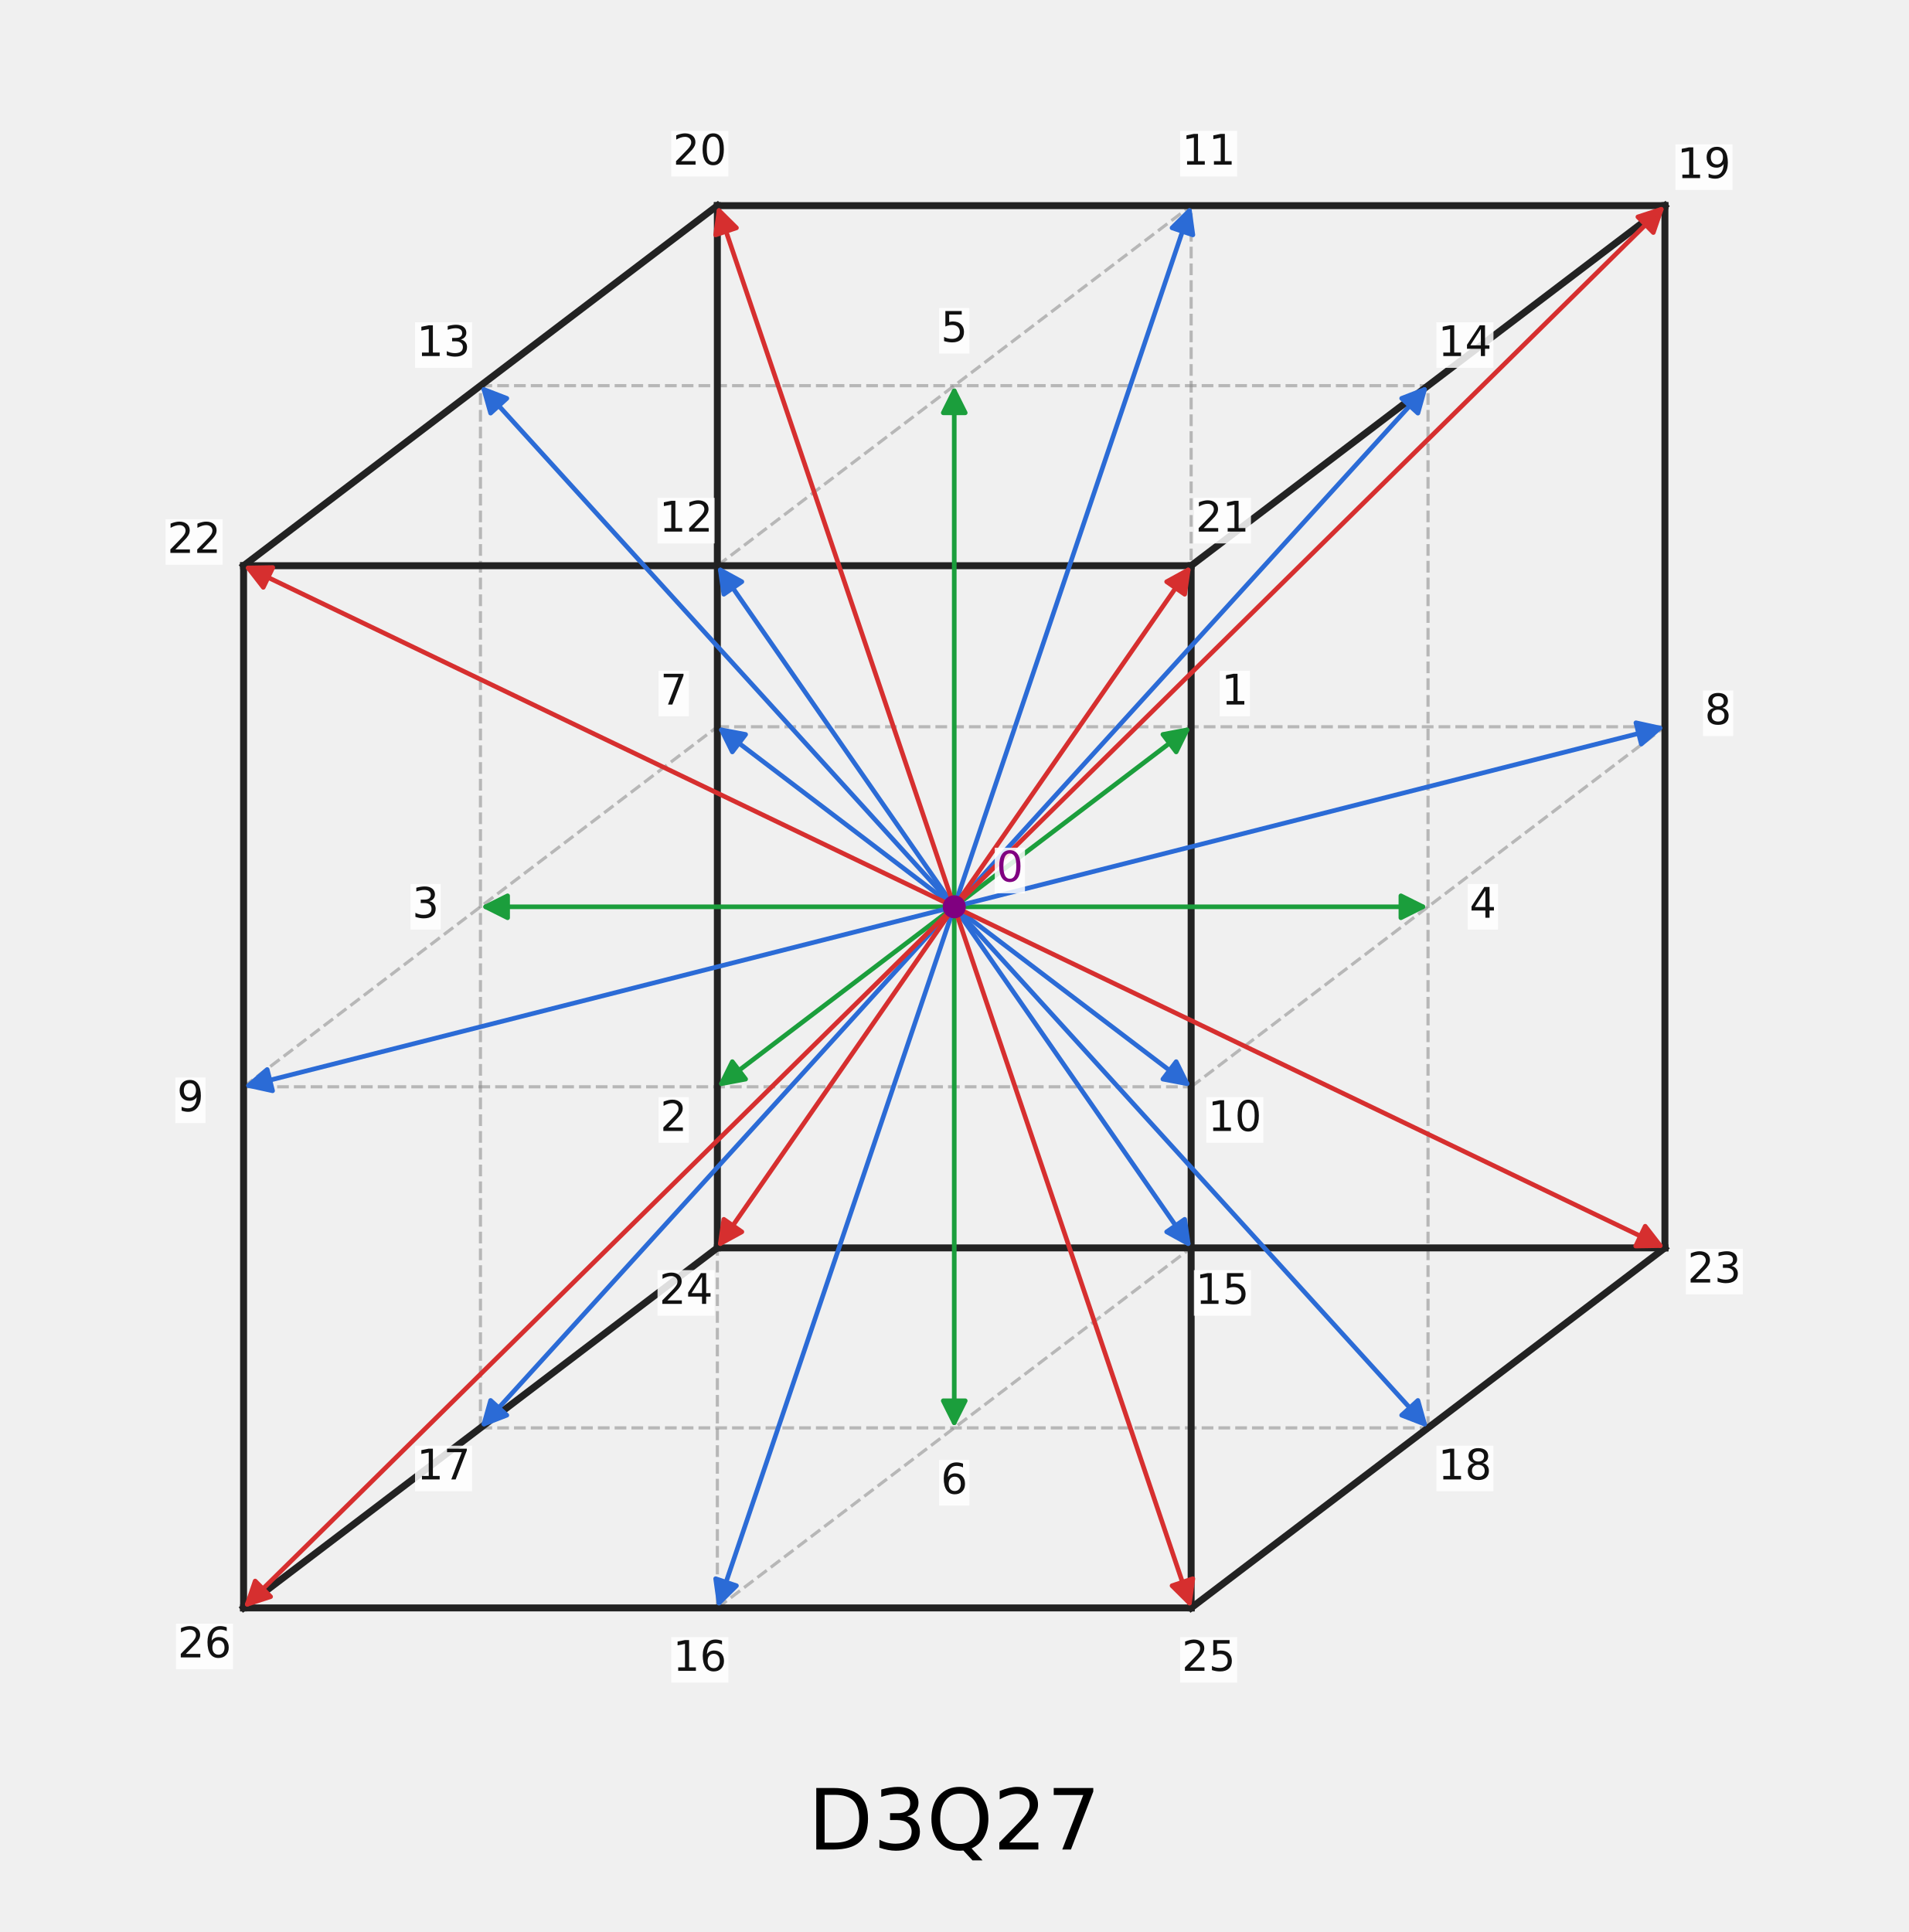
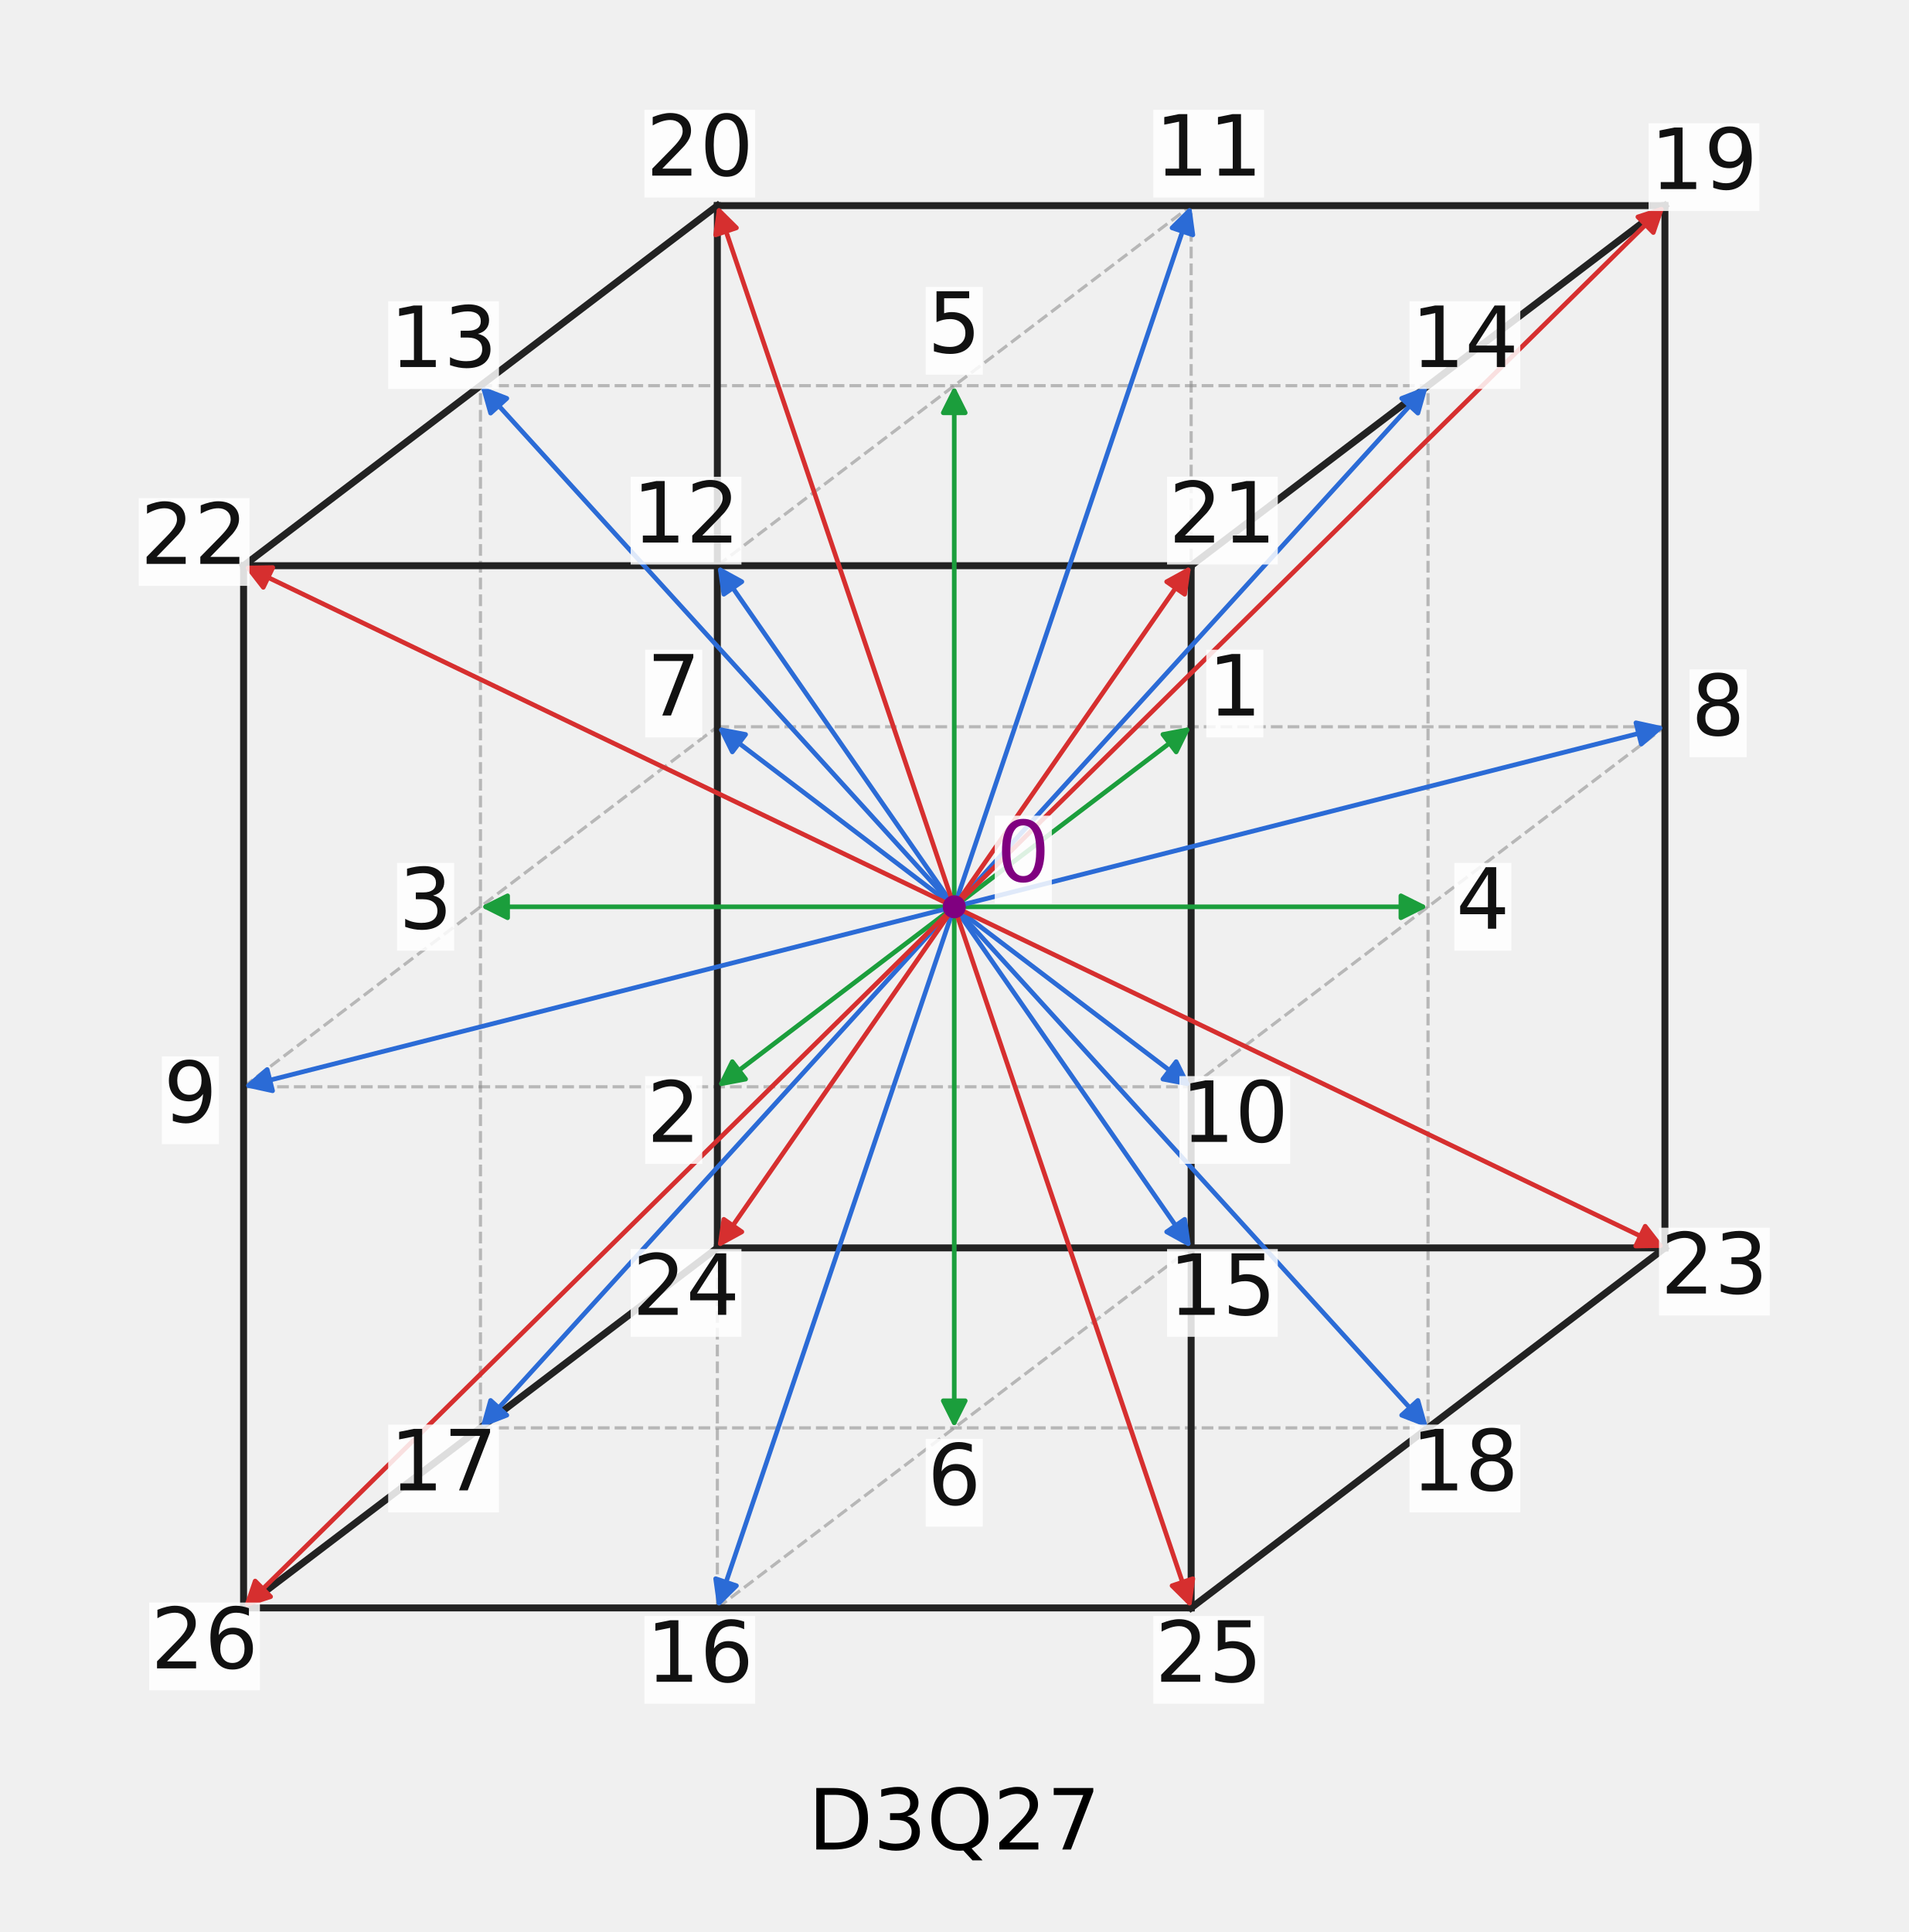
<svg xmlns="http://www.w3.org/2000/svg" xmlns:xlink="http://www.w3.org/1999/xlink" width="452.306pt" height="457.92pt" viewBox="0 0 452.306 457.92" version="1.1">
  <defs>
    <style type="text/css">*{stroke-linejoin: round; stroke-linecap: butt}</style>
  </defs>
  <g id="figure_1">
    <g id="patch_1">
      <path d="M 0 457.92 L 452.306 457.92 L 452.306 0 L 0 0 L 0 457.92 z " style="fill: none" />
    </g>
    <g id="axes_1">
      <g id="line2d_1">
-         <path d="M 57.728 257.592 L 170.011 172.257 " clip-path="url(#p4d14445bc9)" style="fill: none; stroke-dasharray: 2.775,1.2; stroke-dashoffset: 0; stroke: #888888; stroke-opacity: 0.55; stroke-width: 0.75" />
+         <path d="M 57.728 257.592 L 170.011 172.257 " clip-path="url(#p11bcae8dd6)" style="fill: none; stroke-dasharray: 2.775,1.2; stroke-dashoffset: 0; stroke: #888888; stroke-opacity: 0.55; stroke-width: 0.75" />
      </g>
      <g id="line2d_2">
-         <path d="M 113.869 338.436 L 113.869 91.413 " clip-path="url(#p4d14445bc9)" style="fill: none; stroke-dasharray: 2.775,1.2; stroke-dashoffset: 0; stroke: #888888; stroke-opacity: 0.55; stroke-width: 0.75" />
+         <path d="M 113.869 338.436 L 113.869 91.413 " clip-path="url(#p11bcae8dd6)" style="fill: none; stroke-dasharray: 2.775,1.2; stroke-dashoffset: 0; stroke: #888888; stroke-opacity: 0.55; stroke-width: 0.75" />
      </g>
      <g id="line2d_3">
-         <path d="M 282.295 257.592 L 394.578 172.257 " clip-path="url(#p4d14445bc9)" style="fill: none; stroke-dasharray: 2.775,1.2; stroke-dashoffset: 0; stroke: #888888; stroke-opacity: 0.55; stroke-width: 0.75" />
+         <path d="M 282.295 257.592 L 394.578 172.257 " clip-path="url(#p11bcae8dd6)" style="fill: none; stroke-dasharray: 2.775,1.2; stroke-dashoffset: 0; stroke: #888888; stroke-opacity: 0.55; stroke-width: 0.75" />
      </g>
      <g id="line2d_4">
-         <path d="M 338.436 338.436 L 338.436 91.413 " clip-path="url(#p4d14445bc9)" style="fill: none; stroke-dasharray: 2.775,1.2; stroke-dashoffset: 0; stroke: #888888; stroke-opacity: 0.55; stroke-width: 0.75" />
+         <path d="M 338.436 338.436 L 338.436 91.413 " clip-path="url(#p11bcae8dd6)" style="fill: none; stroke-dasharray: 2.775,1.2; stroke-dashoffset: 0; stroke: #888888; stroke-opacity: 0.55; stroke-width: 0.75" />
      </g>
      <g id="line2d_5">
-         <path d="M 57.728 257.592 L 282.295 257.592 " clip-path="url(#p4d14445bc9)" style="fill: none; stroke-dasharray: 2.775,1.2; stroke-dashoffset: 0; stroke: #888888; stroke-opacity: 0.55; stroke-width: 0.75" />
+         <path d="M 57.728 257.592 L 282.295 257.592 " clip-path="url(#p11bcae8dd6)" style="fill: none; stroke-dasharray: 2.775,1.2; stroke-dashoffset: 0; stroke: #888888; stroke-opacity: 0.55; stroke-width: 0.75" />
      </g>
      <g id="line2d_6">
-         <path d="M 170.011 381.104 L 170.011 134.08 " clip-path="url(#p4d14445bc9)" style="fill: none; stroke-dasharray: 2.775,1.2; stroke-dashoffset: 0; stroke: #888888; stroke-opacity: 0.55; stroke-width: 0.75" />
+         <path d="M 170.011 381.104 L 170.011 134.08 " clip-path="url(#p11bcae8dd6)" style="fill: none; stroke-dasharray: 2.775,1.2; stroke-dashoffset: 0; stroke: #888888; stroke-opacity: 0.55; stroke-width: 0.75" />
      </g>
      <g id="line2d_7">
-         <path d="M 170.011 172.257 L 394.578 172.257 " clip-path="url(#p4d14445bc9)" style="fill: none; stroke-dasharray: 2.775,1.2; stroke-dashoffset: 0; stroke: #888888; stroke-opacity: 0.55; stroke-width: 0.75" />
+         <path d="M 170.011 172.257 L 394.578 172.257 " clip-path="url(#p11bcae8dd6)" style="fill: none; stroke-dasharray: 2.775,1.2; stroke-dashoffset: 0; stroke: #888888; stroke-opacity: 0.55; stroke-width: 0.75" />
      </g>
      <g id="line2d_8">
-         <path d="M 282.295 295.769 L 282.295 48.745 " clip-path="url(#p4d14445bc9)" style="fill: none; stroke-dasharray: 2.775,1.2; stroke-dashoffset: 0; stroke: #888888; stroke-opacity: 0.55; stroke-width: 0.75" />
+         <path d="M 282.295 295.769 L 282.295 48.745 " clip-path="url(#p11bcae8dd6)" style="fill: none; stroke-dasharray: 2.775,1.2; stroke-dashoffset: 0; stroke: #888888; stroke-opacity: 0.55; stroke-width: 0.75" />
      </g>
      <g id="line2d_9">
-         <path d="M 113.869 338.436 L 338.436 338.436 " clip-path="url(#p4d14445bc9)" style="fill: none; stroke-dasharray: 2.775,1.2; stroke-dashoffset: 0; stroke: #888888; stroke-opacity: 0.55; stroke-width: 0.75" />
+         <path d="M 113.869 338.436 L 338.436 338.436 " clip-path="url(#p11bcae8dd6)" style="fill: none; stroke-dasharray: 2.775,1.2; stroke-dashoffset: 0; stroke: #888888; stroke-opacity: 0.55; stroke-width: 0.75" />
      </g>
      <g id="line2d_10">
-         <path d="M 170.011 381.104 L 282.295 295.769 " clip-path="url(#p4d14445bc9)" style="fill: none; stroke-dasharray: 2.775,1.2; stroke-dashoffset: 0; stroke: #888888; stroke-opacity: 0.55; stroke-width: 0.75" />
+         <path d="M 170.011 381.104 L 282.295 295.769 " clip-path="url(#p11bcae8dd6)" style="fill: none; stroke-dasharray: 2.775,1.2; stroke-dashoffset: 0; stroke: #888888; stroke-opacity: 0.55; stroke-width: 0.75" />
      </g>
      <g id="line2d_11">
-         <path d="M 113.869 91.413 L 338.436 91.413 " clip-path="url(#p4d14445bc9)" style="fill: none; stroke-dasharray: 2.775,1.2; stroke-dashoffset: 0; stroke: #888888; stroke-opacity: 0.55; stroke-width: 0.75" />
+         <path d="M 113.869 91.413 L 338.436 91.413 " clip-path="url(#p11bcae8dd6)" style="fill: none; stroke-dasharray: 2.775,1.2; stroke-dashoffset: 0; stroke: #888888; stroke-opacity: 0.55; stroke-width: 0.75" />
      </g>
      <g id="line2d_12">
-         <path d="M 170.011 134.08 L 282.295 48.745 " clip-path="url(#p4d14445bc9)" style="fill: none; stroke-dasharray: 2.775,1.2; stroke-dashoffset: 0; stroke: #888888; stroke-opacity: 0.55; stroke-width: 0.75" />
+         <path d="M 170.011 134.08 L 282.295 48.745 " clip-path="url(#p11bcae8dd6)" style="fill: none; stroke-dasharray: 2.775,1.2; stroke-dashoffset: 0; stroke: #888888; stroke-opacity: 0.55; stroke-width: 0.75" />
      </g>
      <g id="line2d_13">
-         <path d="M 57.728 381.104 L 282.295 381.104 " clip-path="url(#p4d14445bc9)" style="fill: none; stroke: #222222; stroke-width: 1.65; stroke-linecap: square" />
+         <path d="M 57.728 381.104 L 282.295 381.104 " clip-path="url(#p11bcae8dd6)" style="fill: none; stroke: #222222; stroke-width: 1.65; stroke-linecap: square" />
      </g>
      <g id="line2d_14">
-         <path d="M 57.728 381.104 L 170.011 295.769 " clip-path="url(#p4d14445bc9)" style="fill: none; stroke: #222222; stroke-width: 1.65; stroke-linecap: square" />
+         <path d="M 57.728 381.104 L 170.011 295.769 " clip-path="url(#p11bcae8dd6)" style="fill: none; stroke: #222222; stroke-width: 1.65; stroke-linecap: square" />
      </g>
      <g id="line2d_15">
-         <path d="M 57.728 381.104 L 57.728 134.08 " clip-path="url(#p4d14445bc9)" style="fill: none; stroke: #222222; stroke-width: 1.65; stroke-linecap: square" />
+         <path d="M 57.728 381.104 L 57.728 134.08 " clip-path="url(#p11bcae8dd6)" style="fill: none; stroke: #222222; stroke-width: 1.65; stroke-linecap: square" />
      </g>
      <g id="line2d_16">
-         <path d="M 57.728 134.08 L 282.295 134.08 " clip-path="url(#p4d14445bc9)" style="fill: none; stroke: #222222; stroke-width: 1.65; stroke-linecap: square" />
+         <path d="M 57.728 134.08 L 282.295 134.08 " clip-path="url(#p11bcae8dd6)" style="fill: none; stroke: #222222; stroke-width: 1.65; stroke-linecap: square" />
      </g>
      <g id="line2d_17">
-         <path d="M 57.728 134.08 L 170.011 48.745 " clip-path="url(#p4d14445bc9)" style="fill: none; stroke: #222222; stroke-width: 1.65; stroke-linecap: square" />
+         <path d="M 57.728 134.08 L 170.011 48.745 " clip-path="url(#p11bcae8dd6)" style="fill: none; stroke: #222222; stroke-width: 1.65; stroke-linecap: square" />
      </g>
      <g id="line2d_18">
-         <path d="M 170.011 295.769 L 394.578 295.769 " clip-path="url(#p4d14445bc9)" style="fill: none; stroke: #222222; stroke-width: 1.65; stroke-linecap: square" />
+         <path d="M 170.011 295.769 L 394.578 295.769 " clip-path="url(#p11bcae8dd6)" style="fill: none; stroke: #222222; stroke-width: 1.65; stroke-linecap: square" />
      </g>
      <g id="line2d_19">
-         <path d="M 170.011 295.769 L 170.011 48.745 " clip-path="url(#p4d14445bc9)" style="fill: none; stroke: #222222; stroke-width: 1.65; stroke-linecap: square" />
+         <path d="M 170.011 295.769 L 170.011 48.745 " clip-path="url(#p11bcae8dd6)" style="fill: none; stroke: #222222; stroke-width: 1.65; stroke-linecap: square" />
      </g>
      <g id="line2d_20">
-         <path d="M 170.011 48.745 L 394.578 48.745 " clip-path="url(#p4d14445bc9)" style="fill: none; stroke: #222222; stroke-width: 1.65; stroke-linecap: square" />
+         <path d="M 170.011 48.745 L 394.578 48.745 " clip-path="url(#p11bcae8dd6)" style="fill: none; stroke: #222222; stroke-width: 1.65; stroke-linecap: square" />
      </g>
      <g id="line2d_21">
-         <path d="M 282.295 381.104 L 394.578 295.769 " clip-path="url(#p4d14445bc9)" style="fill: none; stroke: #222222; stroke-width: 1.65; stroke-linecap: square" />
+         <path d="M 282.295 381.104 L 394.578 295.769 " clip-path="url(#p11bcae8dd6)" style="fill: none; stroke: #222222; stroke-width: 1.65; stroke-linecap: square" />
      </g>
      <g id="line2d_22">
-         <path d="M 282.295 381.104 L 282.295 134.08 " clip-path="url(#p4d14445bc9)" style="fill: none; stroke: #222222; stroke-width: 1.65; stroke-linecap: square" />
+         <path d="M 282.295 381.104 L 282.295 134.08 " clip-path="url(#p11bcae8dd6)" style="fill: none; stroke: #222222; stroke-width: 1.65; stroke-linecap: square" />
      </g>
      <g id="line2d_23">
-         <path d="M 282.295 134.08 L 394.578 48.745 " clip-path="url(#p4d14445bc9)" style="fill: none; stroke: #222222; stroke-width: 1.65; stroke-linecap: square" />
+         <path d="M 282.295 134.08 L 394.578 48.745 " clip-path="url(#p11bcae8dd6)" style="fill: none; stroke: #222222; stroke-width: 1.65; stroke-linecap: square" />
      </g>
      <g id="line2d_24">
-         <path d="M 394.578 295.769 L 394.578 48.745 " clip-path="url(#p4d14445bc9)" style="fill: none; stroke: #222222; stroke-width: 1.65; stroke-linecap: square" />
+         <path d="M 394.578 295.769 L 394.578 48.745 " clip-path="url(#p11bcae8dd6)" style="fill: none; stroke: #222222; stroke-width: 1.65; stroke-linecap: square" />
      </g>
      <g id="text_1">
        <g transform="translate(191.4935 438.3688) scale(0.2 -0.2)">
          <defs>
            <path id="DejaVuSans-27" d="M 1259 4147 L 1259 519 L 2022 519 Q 2988 519 3436 956 Q 3884 1394 3884 2338 Q 3884 3275 3436 3711 Q 2988 4147 2022 4147 L 1259 4147 z M 628 4666 L 1925 4666 Q 3281 4666 3915 4102 Q 4550 3538 4550 2338 Q 4550 1131 3912 565 Q 3275 0 1925 0 L 628 0 L 628 4666 z " transform="scale(0.015625)" />
            <path id="DejaVuSans-16" d="M 2597 2516 Q 3050 2419 3304 2112 Q 3559 1806 3559 1356 Q 3559 666 3084 287 Q 2609 -91 1734 -91 Q 1441 -91 1130 -33 Q 819 25 488 141 L 488 750 Q 750 597 1062 519 Q 1375 441 1716 441 Q 2309 441 2620 675 Q 2931 909 2931 1356 Q 2931 1769 2642 2001 Q 2353 2234 1838 2234 L 1294 2234 L 1294 2753 L 1863 2753 Q 2328 2753 2575 2939 Q 2822 3125 2822 3475 Q 2822 3834 2567 4026 Q 2313 4219 1838 4219 Q 1578 4219 1281 4162 Q 984 4106 628 3988 L 628 4550 Q 988 4650 1302 4700 Q 1616 4750 1894 4750 Q 2613 4750 3031 4423 Q 3450 4097 3450 3541 Q 3450 3153 3228 2886 Q 3006 2619 2597 2516 z " transform="scale(0.015625)" />
            <path id="DejaVuSans-34" d="M 2522 4238 Q 1834 4238 1429 3725 Q 1025 3213 1025 2328 Q 1025 1447 1429 934 Q 1834 422 2522 422 Q 3209 422 3611 934 Q 4013 1447 4013 2328 Q 4013 3213 3611 3725 Q 3209 4238 2522 4238 z M 3406 84 L 4238 -825 L 3475 -825 L 2784 -78 Q 2681 -84 2626 -87 Q 2572 -91 2522 -91 Q 1538 -91 948 567 Q 359 1225 359 2328 Q 359 3434 948 4092 Q 1538 4750 2522 4750 Q 3503 4750 4090 4092 Q 4678 3434 4678 2328 Q 4678 1516 4351 937 Q 4025 359 3406 84 z " transform="scale(0.015625)" />
            <path id="DejaVuSans-15" d="M 1228 531 L 3431 531 L 3431 0 L 469 0 L 469 531 Q 828 903 1448 1529 Q 2069 2156 2228 2338 Q 2531 2678 2651 2914 Q 2772 3150 2772 3378 Q 2772 3750 2511 3984 Q 2250 4219 1831 4219 Q 1534 4219 1204 4116 Q 875 4013 500 3803 L 500 4441 Q 881 4594 1212 4672 Q 1544 4750 1819 4750 Q 2544 4750 2975 4387 Q 3406 4025 3406 3419 Q 3406 3131 3298 2873 Q 3191 2616 2906 2266 Q 2828 2175 2409 1742 Q 1991 1309 1228 531 z " transform="scale(0.015625)" />
            <path id="DejaVuSans-1a" d="M 525 4666 L 3525 4666 L 3525 4397 L 1831 0 L 1172 0 L 2766 4134 L 525 4134 L 525 4666 z " transform="scale(0.015625)" />
          </defs>
          <use xlink:href="#DejaVuSans-27" />
          <use xlink:href="#DejaVuSans-16" transform="translate(77 0)" />
          <use xlink:href="#DejaVuSans-34" transform="translate(140.625 0)" />
          <use xlink:href="#DejaVuSans-15" transform="translate(219.3438 0)" />
          <use xlink:href="#DejaVuSans-1a" transform="translate(282.9688 0)" />
        </g>
      </g>
      <g id="patch_2">
        <path d="M 227.746 213.714 Q 255.02 192.985 281.316 173.001 " style="fill: none; stroke: #1b9e3c; stroke-width: 1.1; stroke-linecap: round" />
        <path d="M 275.602 174.077 L 281.316 173.001 L 278.749 178.217 z " style="fill: #1b9e3c; stroke: #1b9e3c; stroke-width: 1.1; stroke-linecap: round" />
      </g>
      <g id="patch_3">
        <path d="M 224.56 216.136 Q 197.285 236.864 170.99 256.848 " style="fill: none; stroke: #1b9e3c; stroke-width: 1.1; stroke-linecap: round" />
        <path d="M 176.704 255.772 L 170.99 256.848 L 173.557 251.632 z " style="fill: #1b9e3c; stroke: #1b9e3c; stroke-width: 1.1; stroke-linecap: round" />
      </g>
      <g id="patch_4">
        <path d="M 224.155 214.925 Q 169.012 214.925 115.099 214.925 " style="fill: none; stroke: #1b9e3c; stroke-width: 1.1; stroke-linecap: round" />
        <path d="M 120.299 217.525 L 115.099 214.925 L 120.299 212.325 z " style="fill: #1b9e3c; stroke: #1b9e3c; stroke-width: 1.1; stroke-linecap: round" />
      </g>
      <g id="patch_5">
        <path d="M 228.151 214.925 Q 283.294 214.925 337.207 214.925 " style="fill: none; stroke: #1b9e3c; stroke-width: 1.1; stroke-linecap: round" />
        <path d="M 332.007 212.325 L 337.207 214.925 L 332.007 217.525 z " style="fill: #1b9e3c; stroke: #1b9e3c; stroke-width: 1.1; stroke-linecap: round" />
      </g>
      <g id="patch_6">
        <path d="M 226.153 212.923 Q 226.153 152.168 226.153 92.642 " style="fill: none; stroke: #1b9e3c; stroke-width: 1.1; stroke-linecap: round" />
        <path d="M 223.553 97.842 L 226.153 92.642 L 228.753 97.842 z " style="fill: #1b9e3c; stroke: #1b9e3c; stroke-width: 1.1; stroke-linecap: round" />
      </g>
      <g id="patch_7">
        <path d="M 226.153 216.926 Q 226.153 277.681 226.153 337.207 " style="fill: none; stroke: #1b9e3c; stroke-width: 1.1; stroke-linecap: round" />
        <path d="M 228.753 332.007 L 226.153 337.207 L 223.553 332.007 z " style="fill: #1b9e3c; stroke: #1b9e3c; stroke-width: 1.1; stroke-linecap: round" />
      </g>
      <g id="patch_8">
        <path d="M 224.56 213.714 Q 197.285 192.985 170.99 173.001 " style="fill: none; stroke: #2b6bd6; stroke-width: 1.1; stroke-linecap: round" />
        <path d="M 173.557 178.217 L 170.99 173.001 L 176.704 174.077 z " style="fill: #2b6bd6; stroke: #2b6bd6; stroke-width: 1.1; stroke-linecap: round" />
      </g>
      <g id="patch_9">
        <path d="M 228.093 214.433 Q 311.336 193.345 393.386 172.559 " style="fill: none; stroke: #2b6bd6; stroke-width: 1.1; stroke-linecap: round" />
        <path d="M 387.707 171.315 L 393.386 172.559 L 388.984 176.356 z " style="fill: #2b6bd6; stroke: #2b6bd6; stroke-width: 1.1; stroke-linecap: round" />
      </g>
      <g id="patch_10">
        <path d="M 224.213 215.416 Q 140.97 236.504 58.92 257.29 " style="fill: none; stroke: #2b6bd6; stroke-width: 1.1; stroke-linecap: round" />
        <path d="M 64.599 258.534 L 58.92 257.29 L 63.322 253.493 z " style="fill: #2b6bd6; stroke: #2b6bd6; stroke-width: 1.1; stroke-linecap: round" />
      </g>
      <g id="patch_11">
        <path d="M 227.746 216.136 Q 255.02 236.864 281.316 256.848 " style="fill: none; stroke: #2b6bd6; stroke-width: 1.1; stroke-linecap: round" />
        <path d="M 278.749 251.632 L 281.316 256.848 L 275.602 255.772 z " style="fill: #2b6bd6; stroke: #2b6bd6; stroke-width: 1.1; stroke-linecap: round" />
      </g>
      <g id="patch_12">
        <path d="M 226.793 213.03 Q 254.544 130.888 281.901 49.91 " style="fill: none; stroke: #2b6bd6; stroke-width: 1.1; stroke-linecap: round" />
        <path d="M 277.773 54.004 L 281.901 49.91 L 282.7 55.669 z " style="fill: #2b6bd6; stroke: #2b6bd6; stroke-width: 1.1; stroke-linecap: round" />
      </g>
      <g id="patch_13">
        <path d="M 225.014 213.284 Q 197.512 173.682 170.713 135.091 " style="fill: none; stroke: #2b6bd6; stroke-width: 1.1; stroke-linecap: round" />
        <path d="M 171.543 140.845 L 170.713 135.091 L 175.814 137.879 z " style="fill: #2b6bd6; stroke: #2b6bd6; stroke-width: 1.1; stroke-linecap: round" />
      </g>
      <g id="patch_14">
        <path d="M 224.808 213.445 Q 169.339 152.429 114.697 92.323 " style="fill: none; stroke: #2b6bd6; stroke-width: 1.1; stroke-linecap: round" />
        <path d="M 116.271 97.919 L 114.697 92.323 L 120.118 94.421 z " style="fill: #2b6bd6; stroke: #2b6bd6; stroke-width: 1.1; stroke-linecap: round" />
      </g>
      <g id="patch_15">
        <path d="M 227.498 213.445 Q 282.967 152.429 337.609 92.323 " style="fill: none; stroke: #2b6bd6; stroke-width: 1.1; stroke-linecap: round" />
        <path d="M 332.187 94.421 L 337.609 92.323 L 336.035 97.919 z " style="fill: #2b6bd6; stroke: #2b6bd6; stroke-width: 1.1; stroke-linecap: round" />
      </g>
      <g id="patch_16">
        <path d="M 227.292 216.565 Q 254.793 256.167 281.593 294.759 " style="fill: none; stroke: #2b6bd6; stroke-width: 1.1; stroke-linecap: round" />
        <path d="M 280.763 289.004 L 281.593 294.759 L 276.492 291.97 z " style="fill: #2b6bd6; stroke: #2b6bd6; stroke-width: 1.1; stroke-linecap: round" />
      </g>
      <g id="patch_17">
        <path d="M 225.513 216.819 Q 197.762 298.961 170.405 379.939 " style="fill: none; stroke: #2b6bd6; stroke-width: 1.1; stroke-linecap: round" />
        <path d="M 174.532 375.845 L 170.405 379.939 L 169.606 374.18 z " style="fill: #2b6bd6; stroke: #2b6bd6; stroke-width: 1.1; stroke-linecap: round" />
      </g>
      <g id="patch_18">
        <path d="M 224.808 216.404 Q 169.339 277.42 114.697 337.526 " style="fill: none; stroke: #2b6bd6; stroke-width: 1.1; stroke-linecap: round" />
        <path d="M 120.118 335.428 L 114.697 337.526 L 116.271 331.93 z " style="fill: #2b6bd6; stroke: #2b6bd6; stroke-width: 1.1; stroke-linecap: round" />
      </g>
      <g id="patch_19">
        <path d="M 227.498 216.404 Q 282.967 277.42 337.609 337.526 " style="fill: none; stroke: #2b6bd6; stroke-width: 1.1; stroke-linecap: round" />
        <path d="M 336.035 331.93 L 337.609 337.526 L 332.187 335.428 z " style="fill: #2b6bd6; stroke: #2b6bd6; stroke-width: 1.1; stroke-linecap: round" />
      </g>
      <g id="patch_20">
        <path d="M 227.574 213.522 Q 311.076 131.134 393.703 49.609 " style="fill: none; stroke: #d62f2f; stroke-width: 1.1; stroke-linecap: round" />
        <path d="M 388.175 51.41 L 393.703 49.609 L 391.827 55.112 z " style="fill: #d62f2f; stroke: #d62f2f; stroke-width: 1.1; stroke-linecap: round" />
      </g>
      <g id="patch_21">
        <path d="M 225.513 213.03 Q 197.762 130.888 170.405 49.91 " style="fill: none; stroke: #d62f2f; stroke-width: 1.1; stroke-linecap: round" />
        <path d="M 169.606 55.669 L 170.405 49.91 L 174.532 54.004 z " style="fill: #d62f2f; stroke: #d62f2f; stroke-width: 1.1; stroke-linecap: round" />
      </g>
      <g id="patch_22">
        <path d="M 227.292 213.284 Q 254.793 173.682 281.593 135.091 " style="fill: none; stroke: #d62f2f; stroke-width: 1.1; stroke-linecap: round" />
        <path d="M 276.492 137.879 L 281.593 135.091 L 280.763 140.845 z " style="fill: #d62f2f; stroke: #d62f2f; stroke-width: 1.1; stroke-linecap: round" />
      </g>
      <g id="patch_23">
        <path d="M 224.351 214.06 Q 141.039 174.07 58.836 134.613 " style="fill: none; stroke: #d62f2f; stroke-width: 1.1; stroke-linecap: round" />
        <path d="M 62.399 139.207 L 58.836 134.613 L 64.649 134.519 z " style="fill: #d62f2f; stroke: #d62f2f; stroke-width: 1.1; stroke-linecap: round" />
      </g>
      <g id="patch_24">
        <path d="M 227.954 215.789 Q 311.266 255.779 393.47 295.237 " style="fill: none; stroke: #d62f2f; stroke-width: 1.1; stroke-linecap: round" />
        <path d="M 389.907 290.642 L 393.47 295.237 L 387.656 295.33 z " style="fill: #d62f2f; stroke: #d62f2f; stroke-width: 1.1; stroke-linecap: round" />
      </g>
      <g id="patch_25">
        <path d="M 225.014 216.565 Q 197.512 256.167 170.713 294.759 " style="fill: none; stroke: #d62f2f; stroke-width: 1.1; stroke-linecap: round" />
        <path d="M 175.814 291.97 L 170.713 294.759 L 171.543 289.004 z " style="fill: #d62f2f; stroke: #d62f2f; stroke-width: 1.1; stroke-linecap: round" />
      </g>
      <g id="patch_26">
        <path d="M 226.793 216.819 Q 254.544 298.961 281.901 379.939 " style="fill: none; stroke: #d62f2f; stroke-width: 1.1; stroke-linecap: round" />
        <path d="M 282.7 374.18 L 281.901 379.939 L 277.773 375.845 z " style="fill: #d62f2f; stroke: #d62f2f; stroke-width: 1.1; stroke-linecap: round" />
      </g>
      <g id="patch_27">
        <path d="M 224.732 216.327 Q 141.23 298.716 58.603 380.24 " style="fill: none; stroke: #d62f2f; stroke-width: 1.1; stroke-linecap: round" />
        <path d="M 64.131 378.439 L 58.603 380.24 L 60.478 374.737 z " style="fill: #d62f2f; stroke: #d62f2f; stroke-width: 1.1; stroke-linecap: round" />
      </g>
      <g id="text_2">
        <g id="patch_28">
-           <path d="M 289.064 169.791 L 296.226 169.791 L 296.226 158.991 L 289.064 158.991 z " style="fill: #ffffff; opacity: 0.85" />
-         </g>
-         <g style="fill: #111111" transform="translate(289.4635 166.9884) scale(0.1 -0.1)">
+           <path d="M 285.882 174.791 L 299.407 174.791 L 299.407 153.991 L 285.882 153.991 z " style="fill: #ffffff; opacity: 0.85" />
+         </g>
+         <g style="fill: #111111" transform="translate(286.2823 169.586) scale(0.2 -0.2)">
          <defs>
            <path id="DejaVuSans-14" d="M 794 531 L 1825 531 L 1825 4091 L 703 3866 L 703 4441 L 1819 4666 L 2450 4666 L 2450 531 L 3481 531 L 3481 0 L 794 0 L 794 531 z " transform="scale(0.015625)" />
          </defs>
          <use xlink:href="#DejaVuSans-14" />
        </g>
      </g>
      <g id="text_3">
        <g id="patch_29">
-           <path d="M 156.08 270.858 L 163.242 270.858 L 163.242 260.058 L 156.08 260.058 z " style="fill: #ffffff; opacity: 0.85" />
-         </g>
-         <g style="fill: #111111" transform="translate(156.4798 268.056) scale(0.1 -0.1)">
+           <path d="M 152.899 275.858 L 166.424 275.858 L 166.424 255.058 L 152.899 255.058 z " style="fill: #ffffff; opacity: 0.85" />
+         </g>
+         <g style="fill: #111111" transform="translate(153.2985 270.6537) scale(0.2 -0.2)">
          <use xlink:href="#DejaVuSans-15" />
        </g>
      </g>
      <g id="text_4">
        <g id="patch_30">
-           <path d="M 97.288 220.325 L 104.451 220.325 L 104.451 209.525 L 97.288 209.525 z " style="fill: #ffffff; opacity: 0.85" />
-         </g>
-         <g style="fill: #111111" transform="translate(97.68812 217.5222) scale(0.1 -0.1)">
+           <path d="M 94.107 225.325 L 107.632 225.325 L 107.632 204.525 L 94.107 204.525 z " style="fill: #ffffff; opacity: 0.85" />
+         </g>
+         <g style="fill: #111111" transform="translate(94.50687 220.1199) scale(0.2 -0.2)">
          <use xlink:href="#DejaVuSans-16" />
        </g>
      </g>
      <g id="text_5">
        <g id="patch_31">
-           <path d="M 347.855 220.325 L 355.018 220.325 L 355.018 209.525 L 347.855 209.525 z " style="fill: #ffffff; opacity: 0.85" />
-         </g>
-         <g style="fill: #111111" transform="translate(348.2552 217.5222) scale(0.1 -0.1)">
+           <path d="M 344.674 225.325 L 358.199 225.325 L 358.199 204.525 L 344.674 204.525 z " style="fill: #ffffff; opacity: 0.85" />
+         </g>
+         <g style="fill: #111111" transform="translate(345.074 220.1199) scale(0.2 -0.2)">
          <defs>
            <path id="DejaVuSans-17" d="M 2419 4116 L 825 1625 L 2419 1625 L 2419 4116 z M 2253 4666 L 3047 4666 L 3047 1625 L 3713 1625 L 3713 1100 L 3047 1100 L 3047 0 L 2419 0 L 2419 1100 L 313 1100 L 313 1709 L 2253 4666 z " transform="scale(0.015625)" />
          </defs>
          <use xlink:href="#DejaVuSans-17" />
        </g>
      </g>
      <g id="text_6">
        <g id="patch_32">
-           <path d="M 222.572 83.813 L 229.734 83.813 L 229.734 73.013 L 222.572 73.013 z " style="fill: #ffffff; opacity: 0.85" />
-         </g>
-         <g style="fill: #111111" transform="translate(222.9717 81.01031) scale(0.1 -0.1)">
+           <path d="M 219.39 88.813 L 232.915 88.813 L 232.915 68.013 L 219.39 68.013 z " style="fill: #ffffff; opacity: 0.85" />
+         </g>
+         <g style="fill: #111111" transform="translate(219.7904 83.60797) scale(0.2 -0.2)">
          <defs>
            <path id="DejaVuSans-18" d="M 691 4666 L 3169 4666 L 3169 4134 L 1269 4134 L 1269 2991 Q 1406 3038 1543 3061 Q 1681 3084 1819 3084 Q 2600 3084 3056 2656 Q 3513 2228 3513 1497 Q 3513 744 3044 326 Q 2575 -91 1722 -91 Q 1428 -91 1123 -41 Q 819 9 494 109 L 494 744 Q 775 591 1075 516 Q 1375 441 1709 441 Q 2250 441 2565 725 Q 2881 1009 2881 1497 Q 2881 1984 2565 2268 Q 2250 2553 1709 2553 Q 1456 2553 1204 2497 Q 953 2441 691 2322 L 691 4666 z " transform="scale(0.015625)" />
          </defs>
          <use xlink:href="#DejaVuSans-18" />
        </g>
      </g>
      <g id="text_7">
        <g id="patch_33">
-           <path d="M 222.572 356.836 L 229.734 356.836 L 229.734 346.036 L 222.572 346.036 z " style="fill: #ffffff; opacity: 0.85" />
-         </g>
-         <g style="fill: #111111" transform="translate(222.9717 354.0341) scale(0.1 -0.1)">
+           <path d="M 219.39 361.836 L 232.915 361.836 L 232.915 341.036 L 219.39 341.036 z " style="fill: #ffffff; opacity: 0.85" />
+         </g>
+         <g style="fill: #111111" transform="translate(219.7904 356.6318) scale(0.2 -0.2)">
          <defs>
            <path id="DejaVuSans-19" d="M 2113 2584 Q 1688 2584 1439 2293 Q 1191 2003 1191 1497 Q 1191 994 1439 701 Q 1688 409 2113 409 Q 2538 409 2786 701 Q 3034 994 3034 1497 Q 3034 2003 2786 2293 Q 2538 2584 2113 2584 z M 3366 4563 L 3366 3988 Q 3128 4100 2886 4159 Q 2644 4219 2406 4219 Q 1781 4219 1451 3797 Q 1122 3375 1075 2522 Q 1259 2794 1537 2939 Q 1816 3084 2150 3084 Q 2853 3084 3261 2657 Q 3669 2231 3669 1497 Q 3669 778 3244 343 Q 2819 -91 2113 -91 Q 1303 -91 875 529 Q 447 1150 447 2328 Q 447 3434 972 4092 Q 1497 4750 2381 4750 Q 2619 4750 2861 4703 Q 3103 4656 3366 4563 z " transform="scale(0.015625)" />
          </defs>
          <use xlink:href="#DejaVuSans-19" />
        </g>
      </g>
      <g id="text_8">
        <g id="patch_34">
-           <path d="M 156.08 169.791 L 163.242 169.791 L 163.242 158.991 L 156.08 158.991 z " style="fill: #ffffff; opacity: 0.85" />
-         </g>
-         <g style="fill: #111111" transform="translate(156.4798 166.9884) scale(0.1 -0.1)">
+           <path d="M 152.899 174.791 L 166.424 174.791 L 166.424 153.991 L 152.899 153.991 z " style="fill: #ffffff; opacity: 0.85" />
+         </g>
+         <g style="fill: #111111" transform="translate(153.2985 169.586) scale(0.2 -0.2)">
          <use xlink:href="#DejaVuSans-1a" />
        </g>
      </g>
      <g id="text_9">
        <g id="patch_35">
-           <path d="M 403.599 174.464 L 410.761 174.464 L 410.761 163.664 L 403.599 163.664 z " style="fill: #ffffff; opacity: 0.85" />
-         </g>
-         <g style="fill: #111111" transform="translate(403.9989 171.662) scale(0.1 -0.1)">
+           <path d="M 400.418 179.464 L 413.943 179.464 L 413.943 158.664 L 400.418 158.664 z " style="fill: #ffffff; opacity: 0.85" />
+         </g>
+         <g style="fill: #111111" transform="translate(400.8176 174.2596) scale(0.2 -0.2)">
          <defs>
            <path id="DejaVuSans-1b" d="M 2034 2216 Q 1584 2216 1326 1975 Q 1069 1734 1069 1313 Q 1069 891 1326 650 Q 1584 409 2034 409 Q 2484 409 2743 651 Q 3003 894 3003 1313 Q 3003 1734 2745 1975 Q 2488 2216 2034 2216 z M 1403 2484 Q 997 2584 770 2862 Q 544 3141 544 3541 Q 544 4100 942 4425 Q 1341 4750 2034 4750 Q 2731 4750 3128 4425 Q 3525 4100 3525 3541 Q 3525 3141 3298 2862 Q 3072 2584 2669 2484 Q 3125 2378 3379 2068 Q 3634 1759 3634 1313 Q 3634 634 3220 271 Q 2806 -91 2034 -91 Q 1263 -91 848 271 Q 434 634 434 1313 Q 434 1759 690 2068 Q 947 2378 1403 2484 z M 1172 3481 Q 1172 3119 1398 2916 Q 1625 2713 2034 2713 Q 2441 2713 2670 2916 Q 2900 3119 2900 3481 Q 2900 3844 2670 4047 Q 2441 4250 2034 4250 Q 1625 4250 1398 4047 Q 1172 3844 1172 3481 z " transform="scale(0.015625)" />
          </defs>
          <use xlink:href="#DejaVuSans-1b" />
        </g>
      </g>
      <g id="text_10">
        <g id="patch_36">
-           <path d="M 41.544 266.185 L 48.707 266.185 L 48.707 255.385 L 41.544 255.385 z " style="fill: #ffffff; opacity: 0.85" />
-         </g>
-         <g style="fill: #111111" transform="translate(41.94444 263.3824) scale(0.1 -0.1)">
+           <path d="M 38.363 271.185 L 51.888 271.185 L 51.888 250.385 L 38.363 250.385 z " style="fill: #ffffff; opacity: 0.85" />
+         </g>
+         <g style="fill: #111111" transform="translate(38.76319 265.9801) scale(0.2 -0.2)">
          <defs>
            <path id="DejaVuSans-1c" d="M 703 97 L 703 672 Q 941 559 1184 500 Q 1428 441 1663 441 Q 2288 441 2617 861 Q 2947 1281 2994 2138 Q 2813 1869 2534 1725 Q 2256 1581 1919 1581 Q 1219 1581 811 2004 Q 403 2428 403 3163 Q 403 3881 828 4315 Q 1253 4750 1959 4750 Q 2769 4750 3195 4129 Q 3622 3509 3622 2328 Q 3622 1225 3098 567 Q 2575 -91 1691 -91 Q 1453 -91 1209 -44 Q 966 3 703 97 z M 1959 2075 Q 2384 2075 2632 2365 Q 2881 2656 2881 3163 Q 2881 3666 2632 3958 Q 2384 4250 1959 4250 Q 1534 4250 1286 3958 Q 1038 3666 1038 3163 Q 1038 2656 1286 2365 Q 1534 2075 1959 2075 z " transform="scale(0.015625)" />
          </defs>
          <use xlink:href="#DejaVuSans-1c" />
        </g>
      </g>
      <g id="text_11">
        <g id="patch_37">
-           <path d="M 285.882 270.858 L 299.407 270.858 L 299.407 260.058 L 285.882 260.058 z " style="fill: #ffffff; opacity: 0.85" />
-         </g>
-         <g style="fill: #111111" transform="translate(286.2823 268.056) scale(0.1 -0.1)">
+           <path d="M 279.52 275.858 L 305.77 275.858 L 305.77 255.058 L 279.52 255.058 z " style="fill: #ffffff; opacity: 0.85" />
+         </g>
+         <g style="fill: #111111" transform="translate(279.9198 270.6537) scale(0.2 -0.2)">
          <defs>
            <path id="DejaVuSans-13" d="M 2034 4250 Q 1547 4250 1301 3770 Q 1056 3291 1056 2328 Q 1056 1369 1301 889 Q 1547 409 2034 409 Q 2525 409 2770 889 Q 3016 1369 3016 2328 Q 3016 3291 2770 3770 Q 2525 4250 2034 4250 z M 2034 4750 Q 2819 4750 3233 4129 Q 3647 3509 3647 2328 Q 3647 1150 3233 529 Q 2819 -91 2034 -91 Q 1250 -91 836 529 Q 422 1150 422 2328 Q 422 3509 836 4129 Q 1250 4750 2034 4750 z " transform="scale(0.015625)" />
          </defs>
          <use xlink:href="#DejaVuSans-14" />
          <use xlink:href="#DejaVuSans-13" transform="translate(63.625 0)" />
        </g>
      </g>
      <g id="text_12">
        <g id="patch_38">
-           <path d="M 279.693 41.829 L 293.218 41.829 L 293.218 31.029 L 279.693 31.029 z " style="fill: #ffffff; opacity: 0.85" />
-         </g>
-         <g style="fill: #111111" transform="translate(280.093 39.02643) scale(0.1 -0.1)">
+           <path d="M 273.331 46.829 L 299.581 46.829 L 299.581 26.029 L 273.331 26.029 z " style="fill: #ffffff; opacity: 0.85" />
+         </g>
+         <g style="fill: #111111" transform="translate(273.7305 41.62409) scale(0.2 -0.2)">
          <use xlink:href="#DejaVuSans-14" />
          <use xlink:href="#DejaVuSans-14" transform="translate(63.625 0)" />
        </g>
      </g>
      <g id="text_13">
        <g id="patch_39">
-           <path d="M 155.833 128.803 L 169.358 128.803 L 169.358 118.003 L 155.833 118.003 z " style="fill: #ffffff; opacity: 0.85" />
-         </g>
-         <g style="fill: #111111" transform="translate(156.2335 126.0003) scale(0.1 -0.1)">
+           <path d="M 149.471 133.803 L 175.721 133.803 L 175.721 113.003 L 149.471 113.003 z " style="fill: #ffffff; opacity: 0.85" />
+         </g>
+         <g style="fill: #111111" transform="translate(149.871 128.5979) scale(0.2 -0.2)">
          <use xlink:href="#DejaVuSans-14" />
          <use xlink:href="#DejaVuSans-15" transform="translate(63.625 0)" />
        </g>
      </g>
      <g id="text_14">
        <g id="patch_40">
-           <path d="M 98.362 87.193 L 111.887 87.193 L 111.887 76.393 L 98.362 76.393 z " style="fill: #ffffff; opacity: 0.85" />
-         </g>
-         <g style="fill: #111111" transform="translate(98.76212 84.39109) scale(0.1 -0.1)">
+           <path d="M 92 92.193 L 118.25 92.193 L 118.25 71.393 L 92 71.393 z " style="fill: #ffffff; opacity: 0.85" />
+         </g>
+         <g style="fill: #111111" transform="translate(92.39962 86.98875) scale(0.2 -0.2)">
          <use xlink:href="#DejaVuSans-14" />
          <use xlink:href="#DejaVuSans-16" transform="translate(63.625 0)" />
        </g>
      </g>
      <g id="text_15">
        <g id="patch_41">
-           <path d="M 340.419 87.193 L 353.944 87.193 L 353.944 76.393 L 340.419 76.393 z " style="fill: #ffffff; opacity: 0.85" />
-         </g>
-         <g style="fill: #111111" transform="translate(340.8187 84.39109) scale(0.1 -0.1)">
+           <path d="M 334.056 92.193 L 360.306 92.193 L 360.306 71.393 L 334.056 71.393 z " style="fill: #ffffff; opacity: 0.85" />
+         </g>
+         <g style="fill: #111111" transform="translate(334.4562 86.98875) scale(0.2 -0.2)">
          <use xlink:href="#DejaVuSans-14" />
          <use xlink:href="#DejaVuSans-17" transform="translate(63.625 0)" />
        </g>
      </g>
      <g id="text_16">
        <g id="patch_42">
-           <path d="M 282.947 311.847 L 296.472 311.847 L 296.472 301.047 L 282.947 301.047 z " style="fill: #ffffff; opacity: 0.85" />
-         </g>
-         <g style="fill: #111111" transform="translate(283.3473 309.0442) scale(0.1 -0.1)">
+           <path d="M 276.585 316.847 L 302.835 316.847 L 302.835 296.047 L 276.585 296.047 z " style="fill: #ffffff; opacity: 0.85" />
+         </g>
+         <g style="fill: #111111" transform="translate(276.9848 311.6418) scale(0.2 -0.2)">
          <use xlink:href="#DejaVuSans-14" />
          <use xlink:href="#DejaVuSans-18" transform="translate(63.625 0)" />
        </g>
      </g>
      <g id="text_17">
        <g id="patch_43">
-           <path d="M 159.088 398.82 L 172.613 398.82 L 172.613 388.02 L 159.088 388.02 z " style="fill: #ffffff; opacity: 0.85" />
-         </g>
-         <g style="fill: #111111" transform="translate(159.4878 396.018) scale(0.1 -0.1)">
+           <path d="M 152.725 403.82 L 178.975 403.82 L 178.975 383.02 L 152.725 383.02 z " style="fill: #ffffff; opacity: 0.85" />
+         </g>
+         <g style="fill: #111111" transform="translate(153.1253 398.6157) scale(0.2 -0.2)">
          <use xlink:href="#DejaVuSans-14" />
          <use xlink:href="#DejaVuSans-19" transform="translate(63.625 0)" />
        </g>
      </g>
      <g id="text_18">
        <g id="patch_44">
-           <path d="M 98.362 353.456 L 111.887 353.456 L 111.887 342.656 L 98.362 342.656 z " style="fill: #ffffff; opacity: 0.85" />
-         </g>
-         <g style="fill: #111111" transform="translate(98.76212 350.6533) scale(0.1 -0.1)">
+           <path d="M 92 358.456 L 118.25 358.456 L 118.25 337.656 L 92 337.656 z " style="fill: #ffffff; opacity: 0.85" />
+         </g>
+         <g style="fill: #111111" transform="translate(92.39962 353.251) scale(0.2 -0.2)">
          <use xlink:href="#DejaVuSans-14" />
          <use xlink:href="#DejaVuSans-1a" transform="translate(63.625 0)" />
        </g>
      </g>
      <g id="text_19">
        <g id="patch_45">
-           <path d="M 340.419 353.456 L 353.944 353.456 L 353.944 342.656 L 340.419 342.656 z " style="fill: #ffffff; opacity: 0.85" />
-         </g>
-         <g style="fill: #111111" transform="translate(340.8187 350.6533) scale(0.1 -0.1)">
+           <path d="M 334.056 358.456 L 360.306 358.456 L 360.306 337.656 L 334.056 337.656 z " style="fill: #ffffff; opacity: 0.85" />
+         </g>
+         <g style="fill: #111111" transform="translate(334.4562 353.251) scale(0.2 -0.2)">
          <use xlink:href="#DejaVuSans-14" />
          <use xlink:href="#DejaVuSans-1b" transform="translate(63.625 0)" />
        </g>
      </g>
      <g id="text_20">
        <g id="patch_46">
-           <path d="M 397.07 45.014 L 410.595 45.014 L 410.595 34.214 L 397.07 34.214 z " style="fill: #ffffff; opacity: 0.85" />
-         </g>
-         <g style="fill: #111111" transform="translate(397.4696 42.21208) scale(0.1 -0.1)">
+           <path d="M 390.707 50.014 L 416.957 50.014 L 416.957 29.214 L 390.707 29.214 z " style="fill: #ffffff; opacity: 0.85" />
+         </g>
+         <g style="fill: #111111" transform="translate(391.1071 44.80974) scale(0.2 -0.2)">
          <use xlink:href="#DejaVuSans-14" />
          <use xlink:href="#DejaVuSans-1c" transform="translate(63.625 0)" />
        </g>
      </g>
      <g id="text_21">
        <g id="patch_47">
-           <path d="M 159.088 41.829 L 172.613 41.829 L 172.613 31.029 L 159.088 31.029 z " style="fill: #ffffff; opacity: 0.85" />
-         </g>
-         <g style="fill: #111111" transform="translate(159.4878 39.02643) scale(0.1 -0.1)">
+           <path d="M 152.725 46.829 L 178.975 46.829 L 178.975 26.029 L 152.725 26.029 z " style="fill: #ffffff; opacity: 0.85" />
+         </g>
+         <g style="fill: #111111" transform="translate(153.1253 41.62409) scale(0.2 -0.2)">
          <use xlink:href="#DejaVuSans-15" />
          <use xlink:href="#DejaVuSans-13" transform="translate(63.625 0)" />
        </g>
      </g>
      <g id="text_22">
        <g id="patch_48">
-           <path d="M 282.947 128.803 L 296.472 128.803 L 296.472 118.003 L 282.947 118.003 z " style="fill: #ffffff; opacity: 0.85" />
-         </g>
-         <g style="fill: #111111" transform="translate(283.3473 126.0003) scale(0.1 -0.1)">
+           <path d="M 276.585 133.803 L 302.835 133.803 L 302.835 113.003 L 276.585 113.003 z " style="fill: #ffffff; opacity: 0.85" />
+         </g>
+         <g style="fill: #111111" transform="translate(276.9848 128.5979) scale(0.2 -0.2)">
          <use xlink:href="#DejaVuSans-15" />
          <use xlink:href="#DejaVuSans-14" transform="translate(63.625 0)" />
        </g>
      </g>
      <g id="text_23">
        <g id="patch_49">
-           <path d="M 39.245 133.855 L 52.77 133.855 L 52.77 123.055 L 39.245 123.055 z " style="fill: #ffffff; opacity: 0.85" />
-         </g>
-         <g style="fill: #111111" transform="translate(39.64529 131.0526) scale(0.1 -0.1)">
+           <path d="M 32.883 138.855 L 59.133 138.855 L 59.133 118.055 L 32.883 118.055 z " style="fill: #ffffff; opacity: 0.85" />
+         </g>
+         <g style="fill: #111111" transform="translate(33.2828 133.6502) scale(0.2 -0.2)">
          <use xlink:href="#DejaVuSans-15" />
          <use xlink:href="#DejaVuSans-15" transform="translate(63.625 0)" />
        </g>
      </g>
      <g id="text_24">
        <g id="patch_50">
-           <path d="M 399.536 306.794 L 413.061 306.794 L 413.061 295.994 L 399.536 295.994 z " style="fill: #ffffff; opacity: 0.85" />
-         </g>
-         <g style="fill: #111111" transform="translate(399.9355 303.9919) scale(0.1 -0.1)">
+           <path d="M 393.173 311.794 L 419.423 311.794 L 419.423 290.994 L 393.173 290.994 z " style="fill: #ffffff; opacity: 0.85" />
+         </g>
+         <g style="fill: #111111" transform="translate(393.573 306.5895) scale(0.2 -0.2)">
          <use xlink:href="#DejaVuSans-15" />
          <use xlink:href="#DejaVuSans-16" transform="translate(63.625 0)" />
        </g>
      </g>
      <g id="text_25">
        <g id="patch_51">
-           <path d="M 155.833 311.847 L 169.358 311.847 L 169.358 301.047 L 155.833 301.047 z " style="fill: #ffffff; opacity: 0.85" />
-         </g>
-         <g style="fill: #111111" transform="translate(156.2335 309.0442) scale(0.1 -0.1)">
+           <path d="M 149.471 316.847 L 175.721 316.847 L 175.721 296.047 L 149.471 296.047 z " style="fill: #ffffff; opacity: 0.85" />
+         </g>
+         <g style="fill: #111111" transform="translate(149.871 311.6418) scale(0.2 -0.2)">
          <use xlink:href="#DejaVuSans-15" />
          <use xlink:href="#DejaVuSans-17" transform="translate(63.625 0)" />
        </g>
      </g>
      <g id="text_26">
        <g id="patch_52">
-           <path d="M 279.693 398.82 L 293.218 398.82 L 293.218 388.02 L 279.693 388.02 z " style="fill: #ffffff; opacity: 0.85" />
-         </g>
-         <g style="fill: #111111" transform="translate(280.093 396.018) scale(0.1 -0.1)">
+           <path d="M 273.331 403.82 L 299.581 403.82 L 299.581 383.02 L 273.331 383.02 z " style="fill: #ffffff; opacity: 0.85" />
+         </g>
+         <g style="fill: #111111" transform="translate(273.7305 398.6157) scale(0.2 -0.2)">
          <use xlink:href="#DejaVuSans-15" />
          <use xlink:href="#DejaVuSans-18" transform="translate(63.625 0)" />
        </g>
      </g>
      <g id="text_27">
        <g id="patch_53">
-           <path d="M 41.711 395.635 L 55.236 395.635 L 55.236 384.835 L 41.711 384.835 z " style="fill: #ffffff; opacity: 0.85" />
-         </g>
-         <g style="fill: #111111" transform="translate(42.11122 392.8323) scale(0.1 -0.1)">
+           <path d="M 35.349 400.635 L 61.599 400.635 L 61.599 379.835 L 35.349 379.835 z " style="fill: #ffffff; opacity: 0.85" />
+         </g>
+         <g style="fill: #111111" transform="translate(35.74872 395.43) scale(0.2 -0.2)">
          <use xlink:href="#DejaVuSans-15" />
          <use xlink:href="#DejaVuSans-19" transform="translate(63.625 0)" />
        </g>
      </g>
      <g id="PathCollection_1">
        <defs>
-           <path id="m27bf5908df" d="M 0 2.236 C 0.593 2.236 1.162 2 1.581 1.581 C 2 1.162 2.236 0.593 2.236 0 C 2.236 -0.593 2 -1.162 1.581 -1.581 C 1.162 -2 0.593 -2.236 0 -2.236 C -0.593 -2.236 -1.162 -2 -1.581 -1.581 C -2 -1.162 -2.236 -0.593 -2.236 0 C -2.236 0.593 -2 1.162 -1.581 1.581 C -1.162 2 -0.593 2.236 0 2.236 z " style="stroke: #800080" />
+           <path id="m5b06613389" d="M 0 2.236 C 0.593 2.236 1.162 2 1.581 1.581 C 2 1.162 2.236 0.593 2.236 0 C 2.236 -0.593 2 -1.162 1.581 -1.581 C 1.162 -2 0.593 -2.236 0 -2.236 C -0.593 -2.236 -1.162 -2 -1.581 -1.581 C -2 -1.162 -2.236 -0.593 -2.236 0 C -2.236 0.593 -2 1.162 -1.581 1.581 C -1.162 2 -0.593 2.236 0 2.236 z " style="stroke: #800080" />
        </defs>
-         <g clip-path="url(#p4d14445bc9)">
-           <use xlink:href="#m27bf5908df" x="226.153" y="214.925" style="fill: #800080; stroke: #800080" />
+         <g clip-path="url(#p11bcae8dd6)">
+           <use xlink:href="#m5b06613389" x="226.153" y="214.925" style="fill: #800080; stroke: #800080" />
        </g>
      </g>
      <g id="text_28">
        <g id="patch_54">
-           <path d="M 235.753 211.727 L 242.915 211.727 L 242.915 200.927 L 235.753 200.927 z " style="fill: #ffffff; opacity: 0.85" />
-         </g>
-         <g style="fill: #800080" transform="translate(236.1529 208.9246) scale(0.1 -0.1)">
+           <path d="M 235.753 214.129 L 249.278 214.129 L 249.278 193.329 L 235.753 193.329 z " style="fill: #ffffff; opacity: 0.85" />
+         </g>
+         <g style="fill: #800080" transform="translate(236.1529 208.9246) scale(0.2 -0.2)">
          <use xlink:href="#DejaVuSans-13" />
        </g>
      </g>
    </g>
  </g>
  <defs>
-     <clipPath id="p4d14445bc9">
+     <clipPath id="p11bcae8dd6">
      <rect x="7.2" y="7.2" width="437.906" height="443.52" />
    </clipPath>
  </defs>
</svg>
